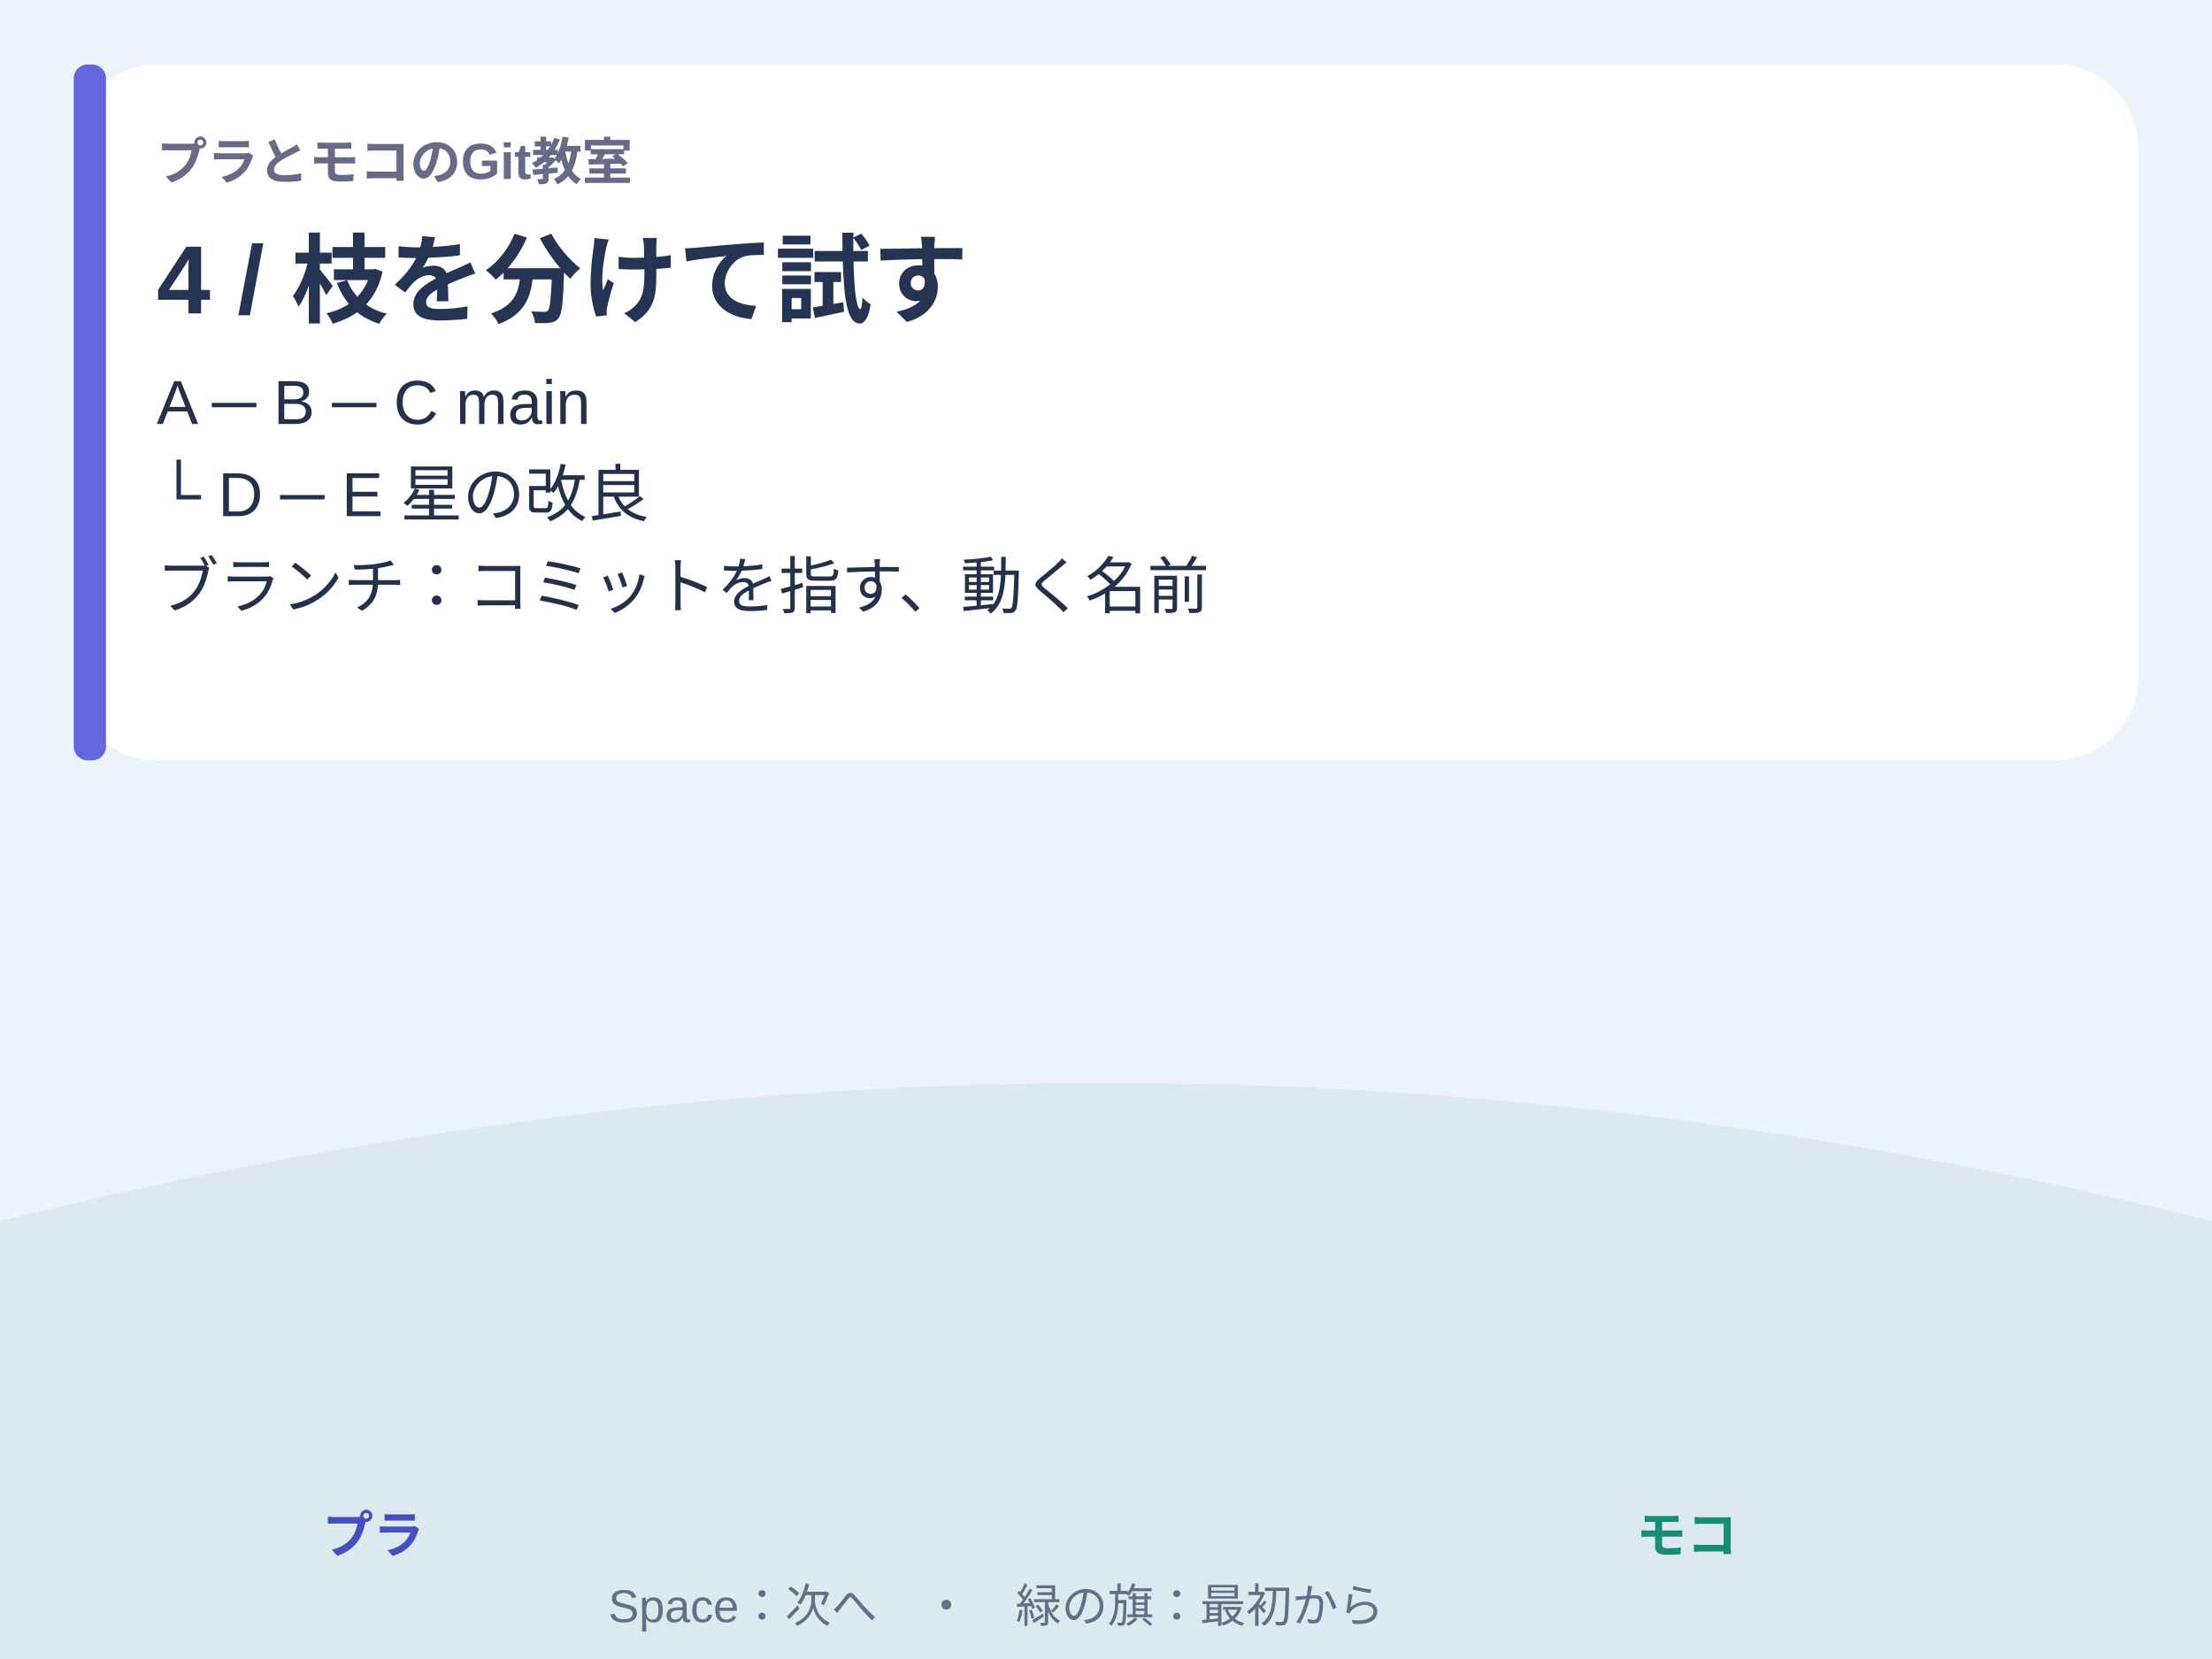
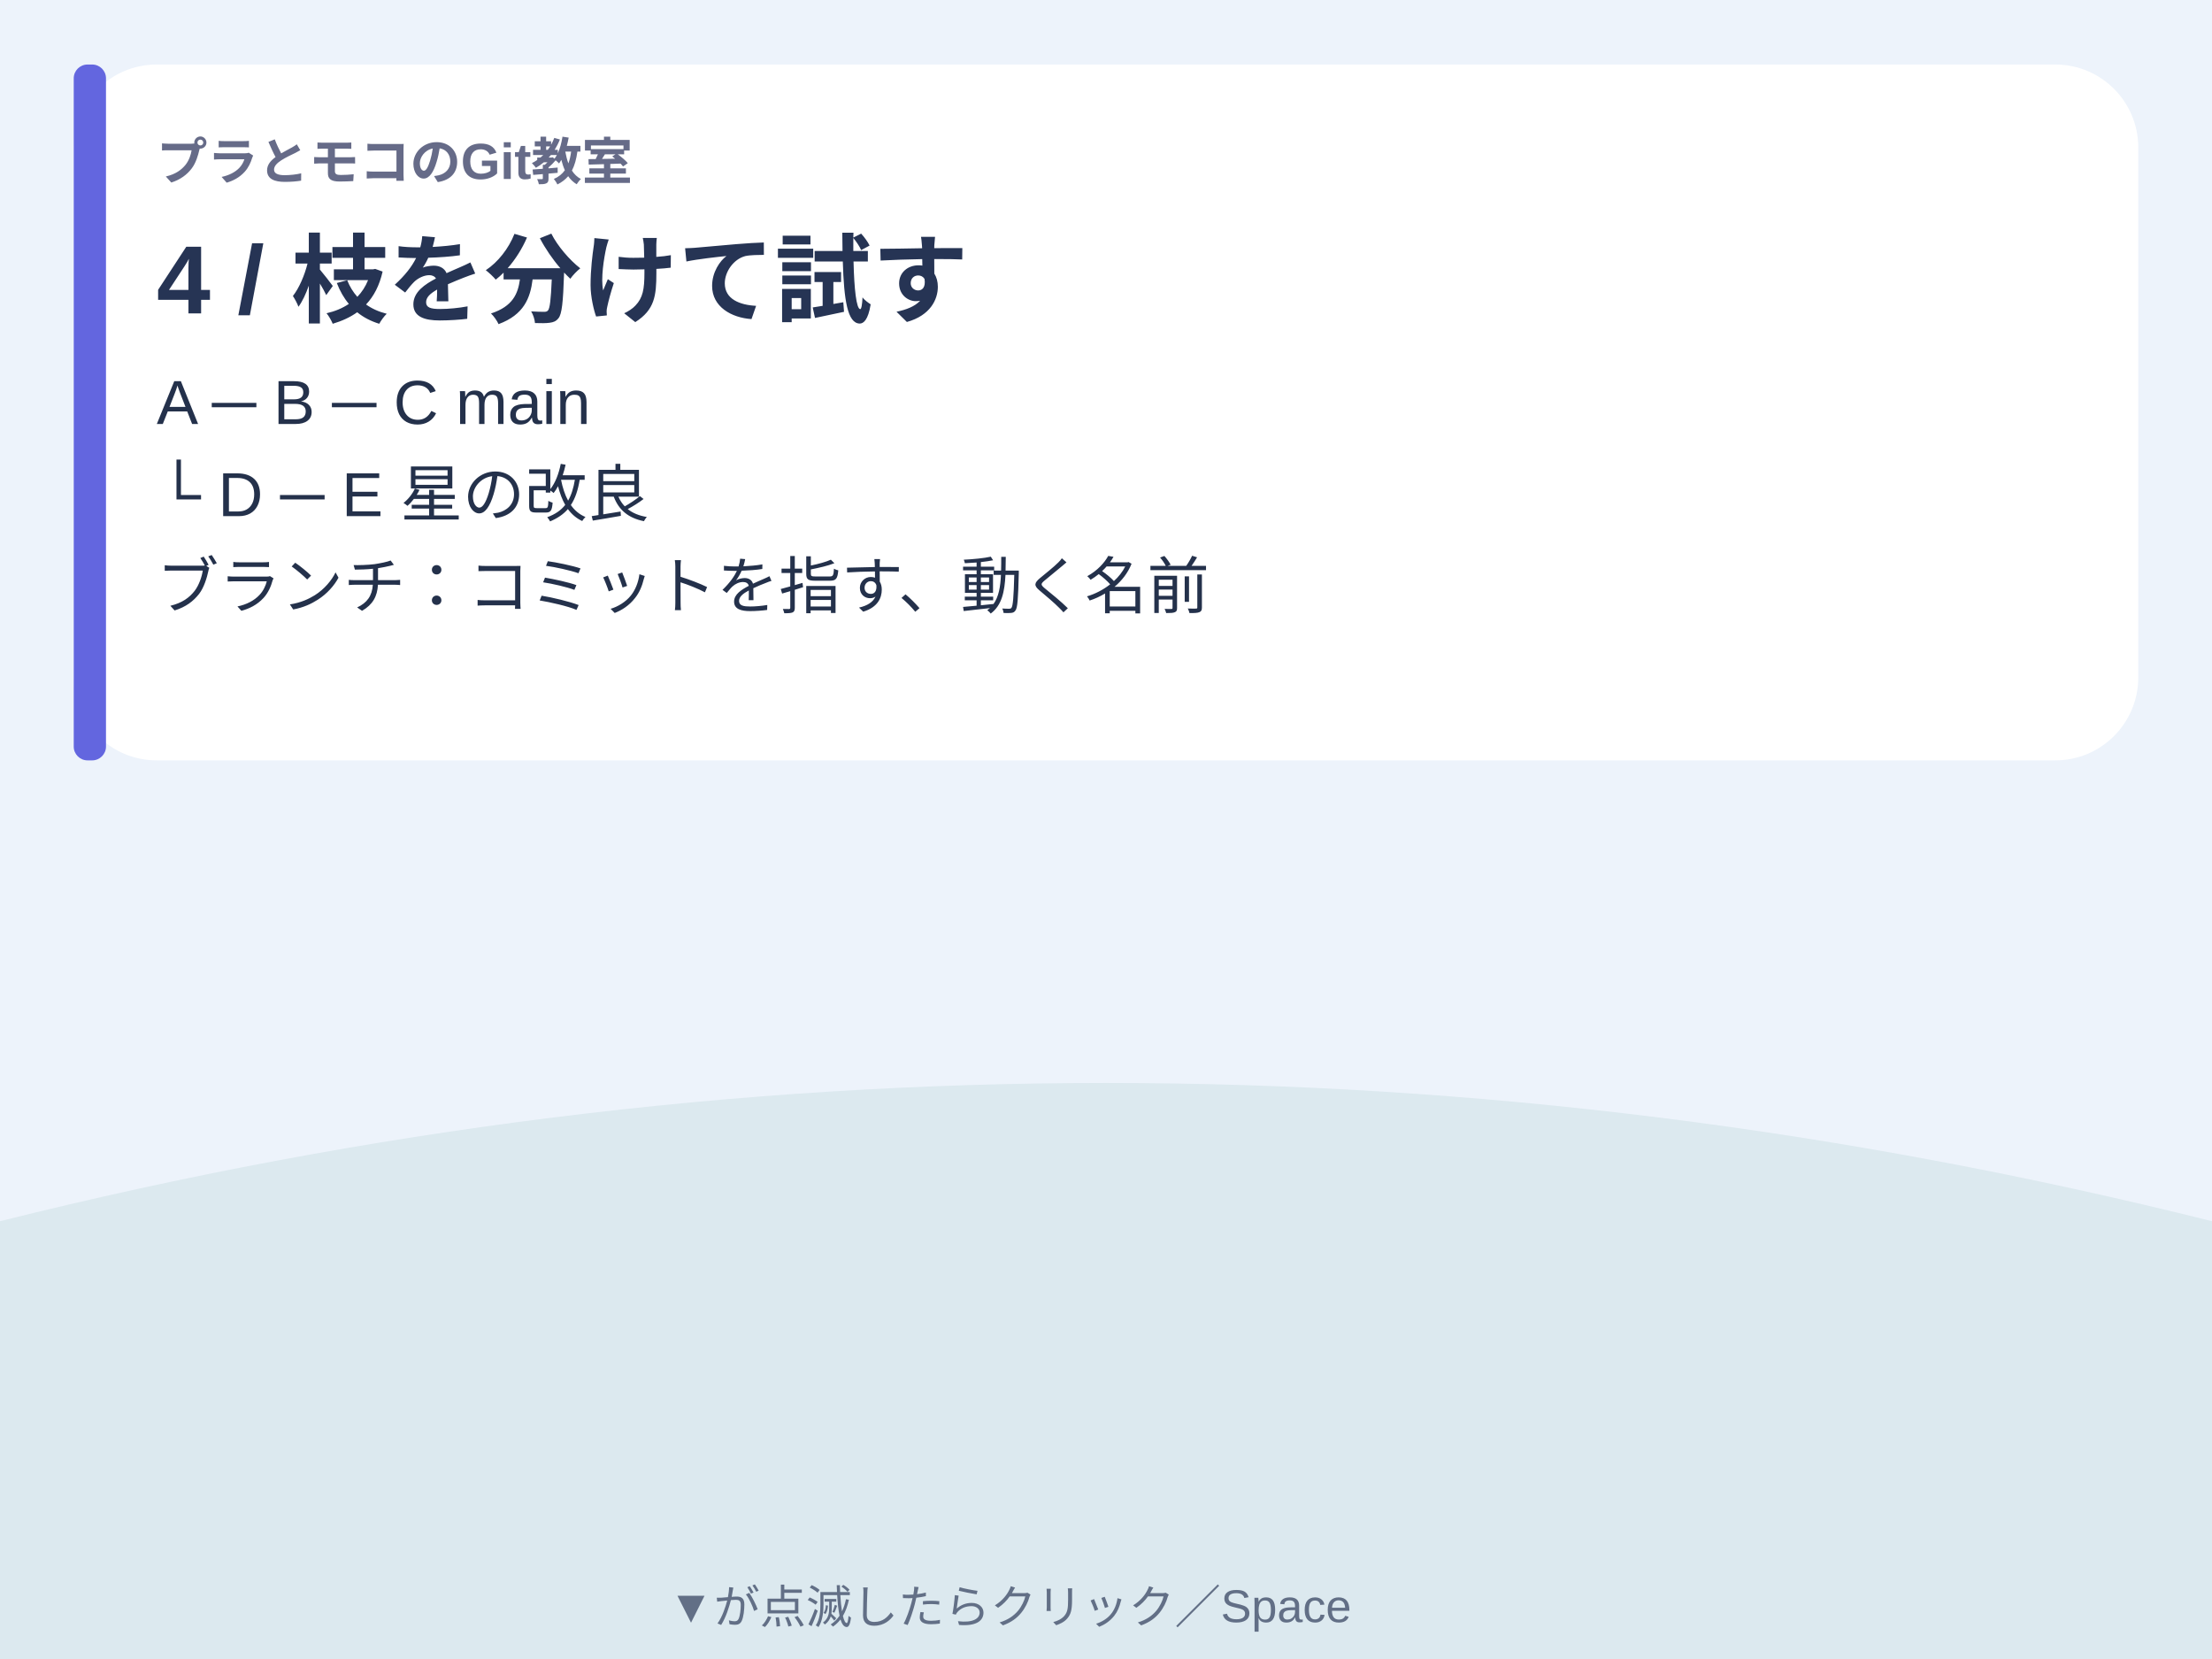
<svg xmlns="http://www.w3.org/2000/svg" width="480" height="360" viewBox="0 0 480 360">
  <g font-family="Noto Sans JP,Hiragino Kaku Gothic ProN,Arial,sans-serif">
    <rect width="480" height="360" fill="#edf3fb" />
    <path d="M0 265 Q240 205 480 265 V360 H0" fill="#dce9ef" />
    <rect x="16" y="14" width="448" height="151" rx="18" fill="white" />
    <rect x="16" y="14" width="7" height="151" rx="3" fill="#6366df" />
    <text x="34" y="39" font-size="11" font-weight="600" fill="#666b88">プラとモコのGit教室</text>
    <text x="34" y="68" font-size="21" font-weight="700" fill="#263454">4 / 枝を分けて試す</text>
    <text x="34" y="92" font-size="13.5" font-weight="500" fill="#24314b">A ─ B ─ C  main</text>
    <text x="34" y="112" font-size="13.5" font-weight="500" fill="#24314b">　　 └ D ─ E  星の改良</text>
    <text x="34" y="132" font-size="13.5" font-weight="500" fill="#24314b">ブランチ：コミットを指す、動く名前</text>
-     <text x="70" y="337" font-size="11" font-weight="700" fill="#454fbe">プラ</text>
-     <text x="355" y="337" font-size="11" font-weight="700" fill="#178c77">モコ</text>
-     <text x="132" y="352" font-size="10" font-weight="500" fill="#626f86">Space：次へ　・　緑の旗：最初から</text>
+     <text x="145" y="352" font-size="10" font-weight="500" fill="#626f86">▼が点滅したらクリック／Space</text>
  </g>
</svg>
